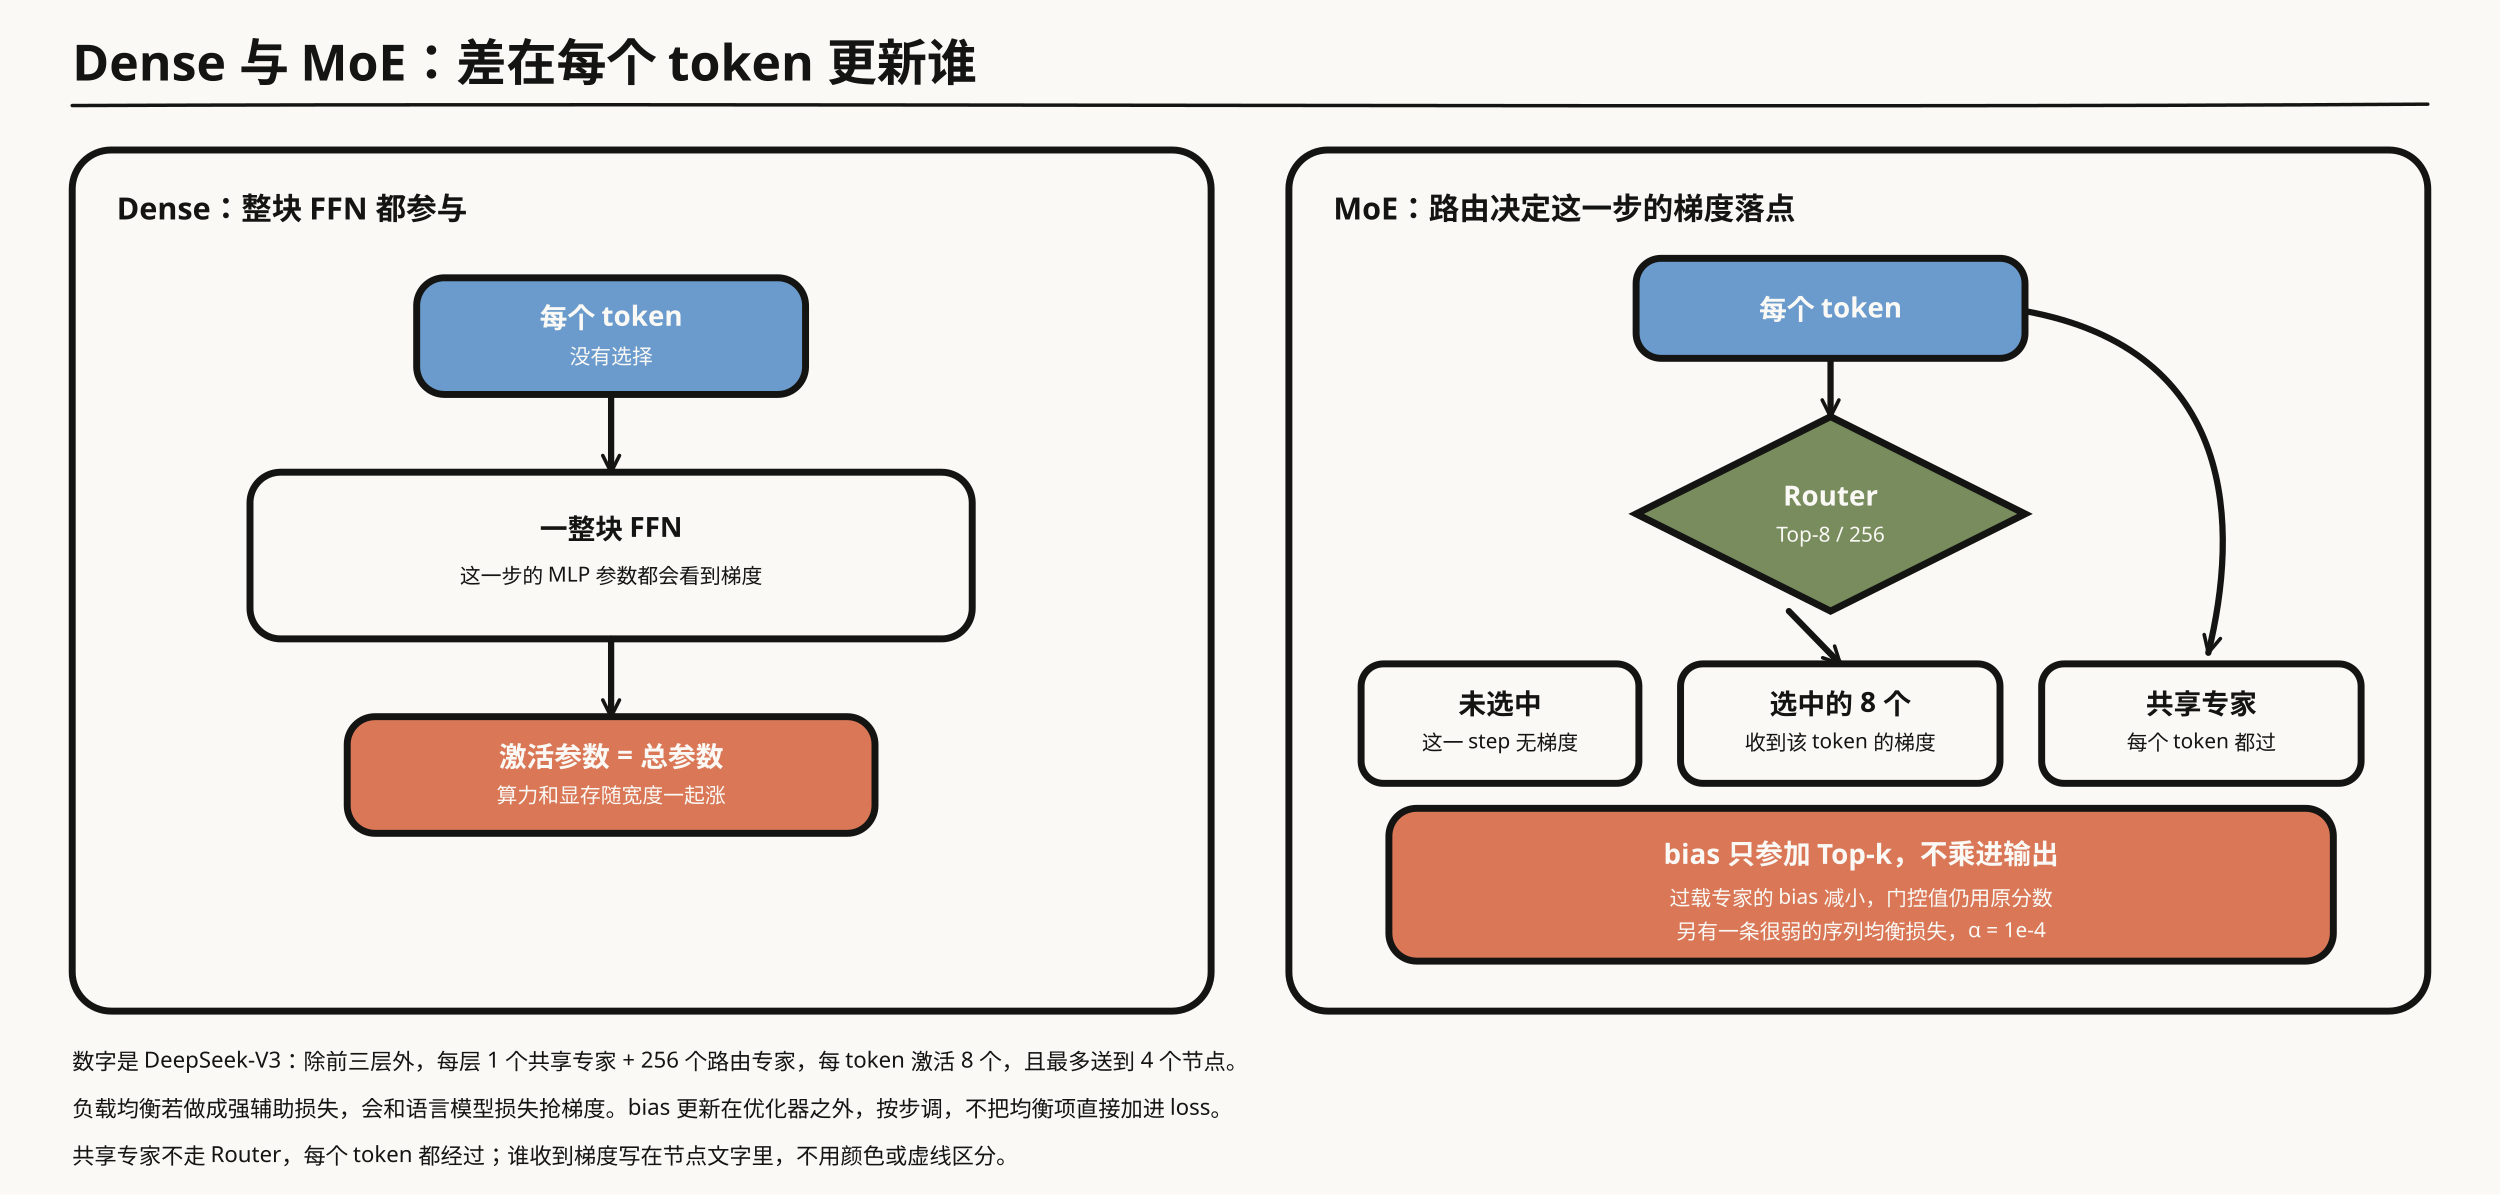
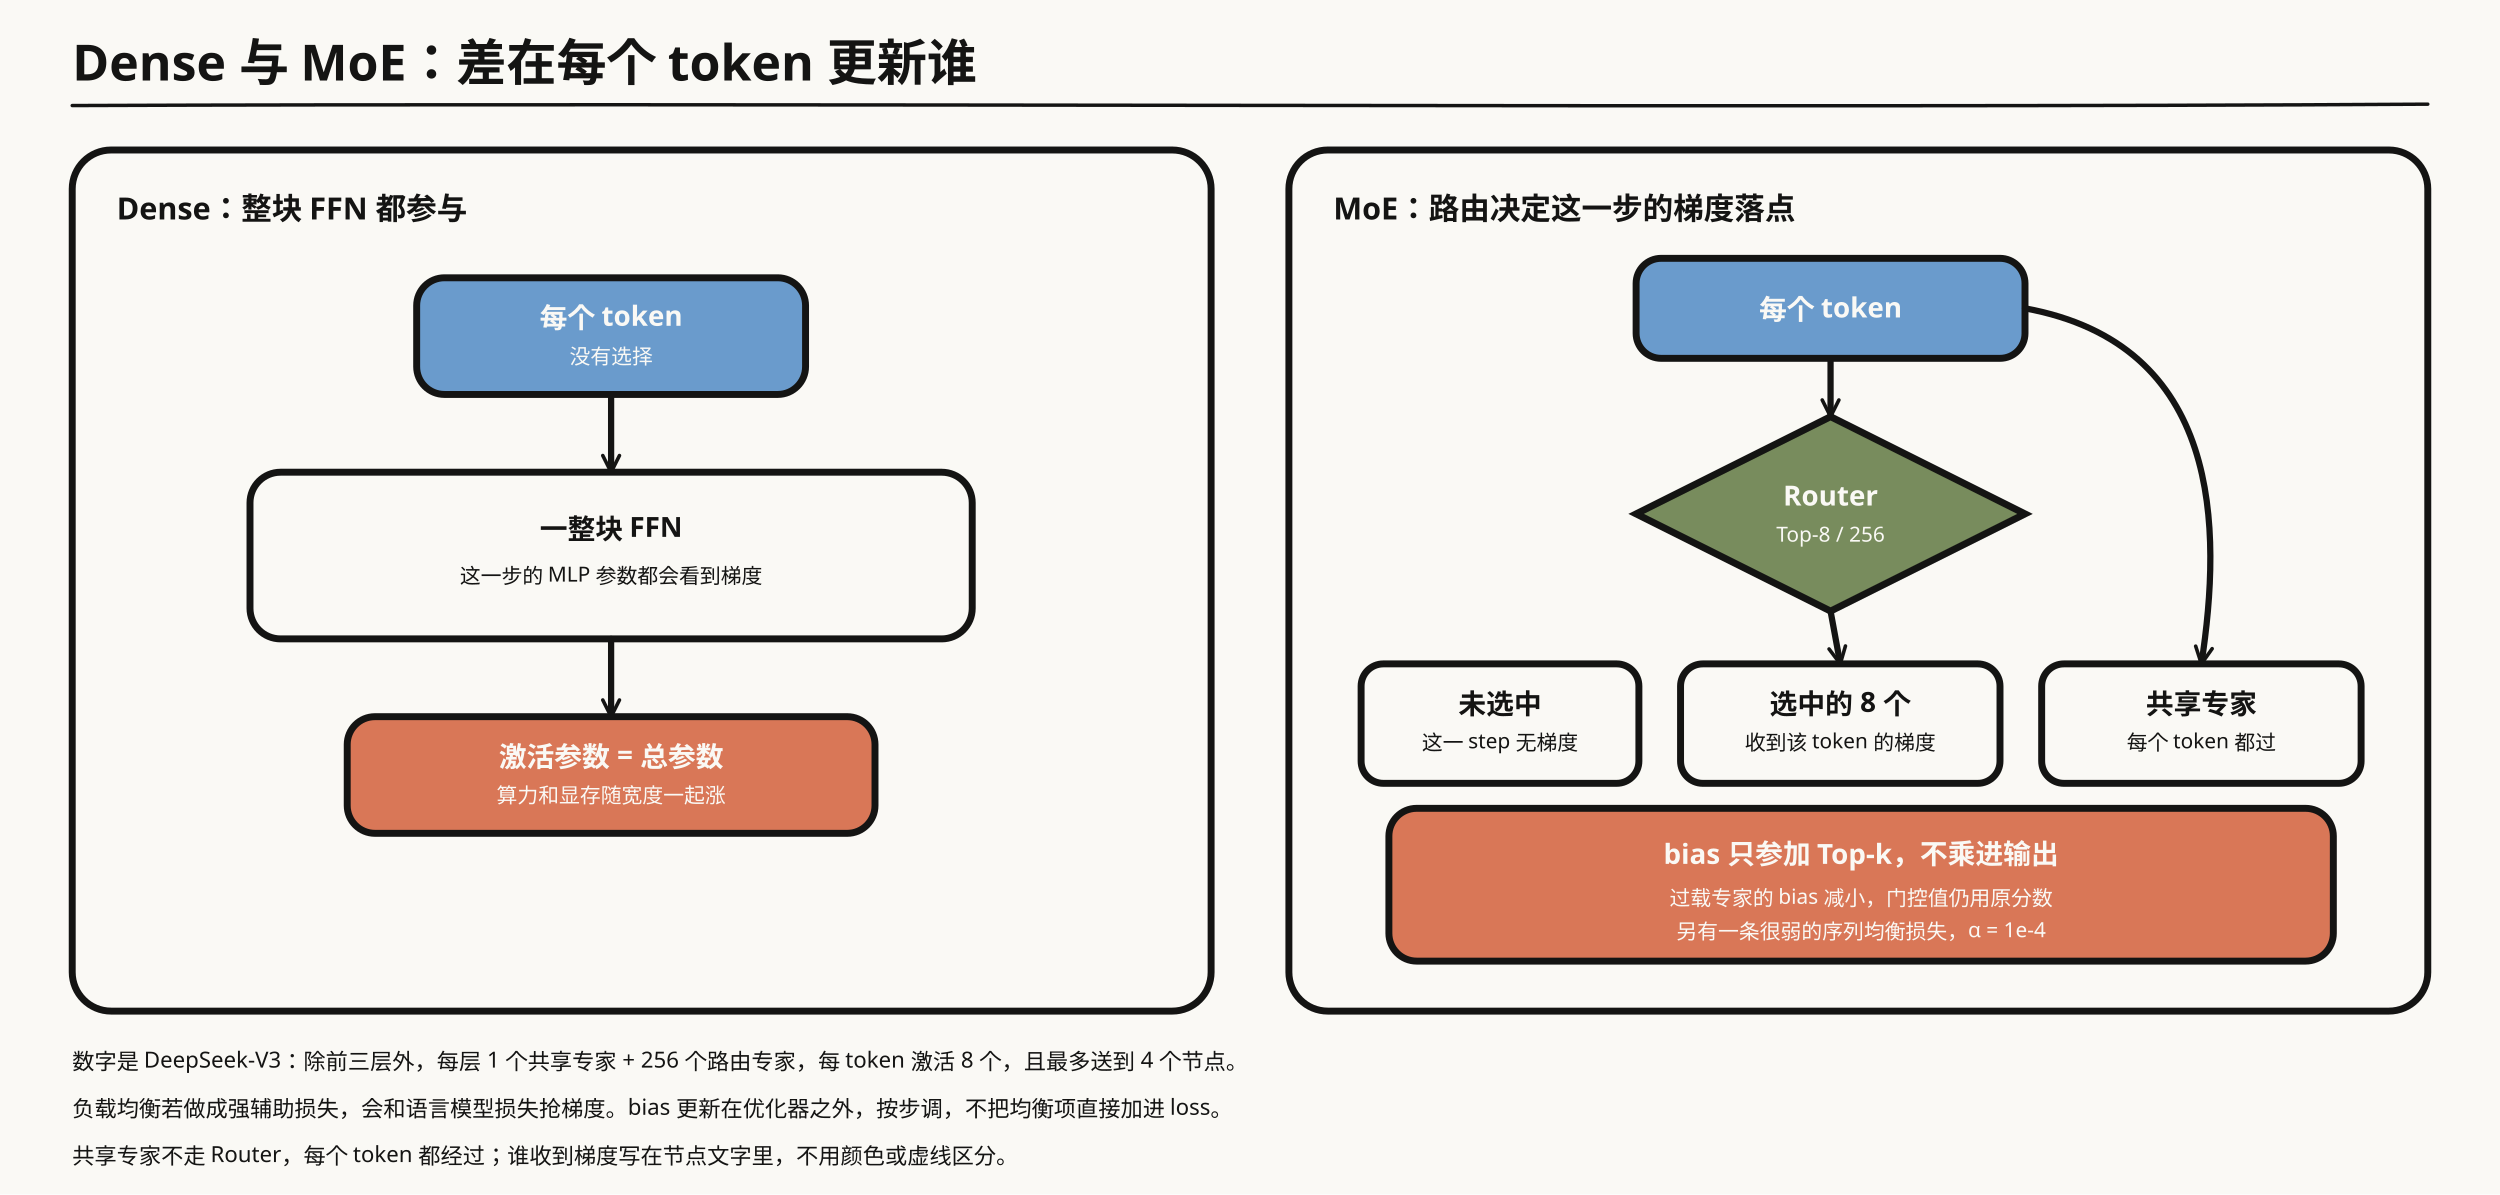
<svg xmlns="http://www.w3.org/2000/svg" viewBox="0 0 1800 860" role="img" aria-labelledby="title desc">
  <defs>
    <style>
      .bg{fill:#FAF9F5}.ink{fill:none;stroke:#141413;stroke-linecap:round;stroke-linejoin:round}
      .ivory{fill:#FAF9F5;stroke:#141413;stroke-width:5}
      .orange{fill:#D97757;stroke:#141413;stroke-width:5}
      .blue{fill:#6A9BCC;stroke:#141413;stroke-width:5}
      .green{fill:#788C5D;stroke:#141413;stroke-width:5}
      .panel{fill:#FAF9F5;stroke:#141413;stroke-width:5}
      .flow{fill:none;stroke:#141413;stroke-width:4.5;stroke-linecap:round;stroke-linejoin:round}
      .grad{fill:none;stroke:#141413;stroke-width:4;stroke-dasharray:10 9;stroke-linecap:round;stroke-linejoin:round}
      .dash{fill:none;stroke:#141413;stroke-width:3.5;stroke-dasharray:9 8;stroke-linecap:round}
      .title{font-family:Poppins,'Hiragino Sans GB','PingFang SC',sans-serif;font-weight:700;font-size:36px;fill:#141413}
      .head{font-family:Poppins,'Hiragino Sans GB','PingFang SC',sans-serif;font-weight:700;font-size:22px;fill:#141413}
      .label{font-family:Poppins,'Hiragino Sans GB','PingFang SC',sans-serif;font-weight:600;font-size:20px;fill:#141413;text-anchor:middle}
      .on{font-family:Poppins,'Hiragino Sans GB','PingFang SC',sans-serif;font-weight:600;font-size:20px;fill:#FAF9F5;text-anchor:middle}
      .small{font-family:Poppins,'Hiragino Sans GB','PingFang SC',sans-serif;font-weight:500;font-size:15px;fill:#141413;text-anchor:middle}
      .sd{font-family:Poppins,'Hiragino Sans GB','PingFang SC',sans-serif;font-weight:500;font-size:15px;fill:#FAF9F5;text-anchor:middle}
      .note{font-family:Poppins,'Hiragino Sans GB','PingFang SC',sans-serif;font-weight:500;font-size:16px;fill:#141413}
      .axis{font-family:Poppins,'Hiragino Sans GB','PingFang SC',sans-serif;font-weight:500;font-size:14px;fill:#141413}
    </style>
    <marker id="arrow" markerWidth="16" markerHeight="16" refX="14" refY="8" orient="auto" markerUnits="userSpaceOnUse">
      <path d="M2 2L14 8L2 14" fill="none" stroke="#141413" stroke-width="2.6" stroke-linecap="round" stroke-linejoin="round" />
    </marker>
    <marker id="arrowO" markerWidth="16" markerHeight="16" refX="14" refY="8" orient="auto" markerUnits="userSpaceOnUse">
      <path d="M2 2L14 8L2 14" fill="none" stroke="#141413" stroke-width="2.6" stroke-linecap="round" stroke-linejoin="round" />
    </marker>
  </defs>
  <rect class="bg" width="1800" height="860" />
  <text class="title" x="52" y="58">Dense 与 MoE：差在每个 token 更新谁</text>
  <path class="ink" d="M52 76C520 74 1280 78 1748 75" stroke-width="2.5" />
  <rect class="panel" x="52" y="108" width="820" height="620" rx="28" />
  <rect class="panel" x="928" y="108" width="820" height="620" rx="28" />
  <text class="head" x="84" y="158">Dense：整块 FFN 都参与</text>
  <text class="head" x="960" y="158">MoE：路由决定这一步的梯度落点</text>
  <rect class="blue" x="300" y="200" width="280" height="84" rx="20" />
  <text class="on" x="440" y="236">每个 token</text>
  <text class="sd" x="440" y="262">没有选择</text>
  <path class="flow" d="M440 284V340" marker-end="url(#arrow)" />
  <rect class="ivory" x="180" y="340" width="520" height="120" rx="22" />
  <text class="label" x="440" y="388">一整块 FFN</text>
  <text class="small" x="440" y="420">这一步的 MLP 参数都会看到梯度</text>
  <path class="flow" d="M440 460V516" marker-end="url(#arrow)" />
  <rect class="orange" x="250" y="516" width="380" height="84" rx="20" />
  <text class="on" x="440" y="552">激活参数 = 总参数</text>
  <text class="sd" x="440" y="578">算力和显存随宽度一起涨</text>
  <rect class="blue" x="1178" y="186" width="280" height="72" rx="18" />
  <text class="on" x="1318" y="230">每个 token</text>
  <path class="flow" d="M1318 258V300" marker-end="url(#arrow)" />
  <polygon points="1318,300 1458,370 1318,440 1178,370" class="green" />
  <text class="on" x="1318" y="364">Router</text>
  <text class="sd" x="1318" y="390">Top-8 / 256</text>
  <rect class="ivory" x="980" y="478" width="200" height="86" rx="16" />
  <rect class="ivory" x="1210" y="478" width="230" height="86" rx="16" />
  <rect class="ivory" x="1470" y="478" width="230" height="86" rx="16" />
  <text class="label" x="1080" y="514">未选中</text>
  <text class="small" x="1080" y="540">这一 step 无梯度</text>
  <text class="label" x="1325" y="514">选中的 8 个</text>
  <text class="small" x="1325" y="540">收到该 token 的梯度</text>
  <text class="label" x="1585" y="514">共享专家</text>
  <text class="small" x="1585" y="540">每个 token 都过</text>
-   <path class="flow" d="M1288 440L1325 478" marker-end="url(#arrow)" />
-   <path class="flow" d="M1458 224C1612 252 1612 380 1590 470" marker-end="url(#arrow)" />
+   <path class="flow" d="M1318 440L1325 478" marker-end="url(#arrow)" />
+   <path class="flow" d="M1458 222C1600 248 1600 380 1585 478" marker-end="url(#arrow)" />
  <rect class="orange" x="1000" y="582" width="680" height="110" rx="20" />
  <text class="on" x="1340" y="622">bias 只参加 Top-k，不乘进输出</text>
  <text class="sd" x="1340" y="652">过载专家的 bias 减小，门控值仍用原分数</text>
  <text class="sd" x="1340" y="676">另有一条很弱的序列均衡损失，α = 1e-4</text>
  <text class="note" x="52" y="770">数字是 DeepSeek-V3：除前三层外，每层 1 个共享专家 + 256 个路由专家，每 token 激活 8 个，且最多送到 4 个节点。</text>
  <text class="note" x="52" y="804">负载均衡若做成强辅助损失，会和语言模型损失抢梯度。bias 更新在优化器之外，按步调，不把均衡项直接加进 loss。</text>
  <text class="note" x="52" y="838">共享专家不走 Router，每个 token 都经过；谁收到梯度写在节点文字里，不用颜色或虚线区分。</text>
</svg>
